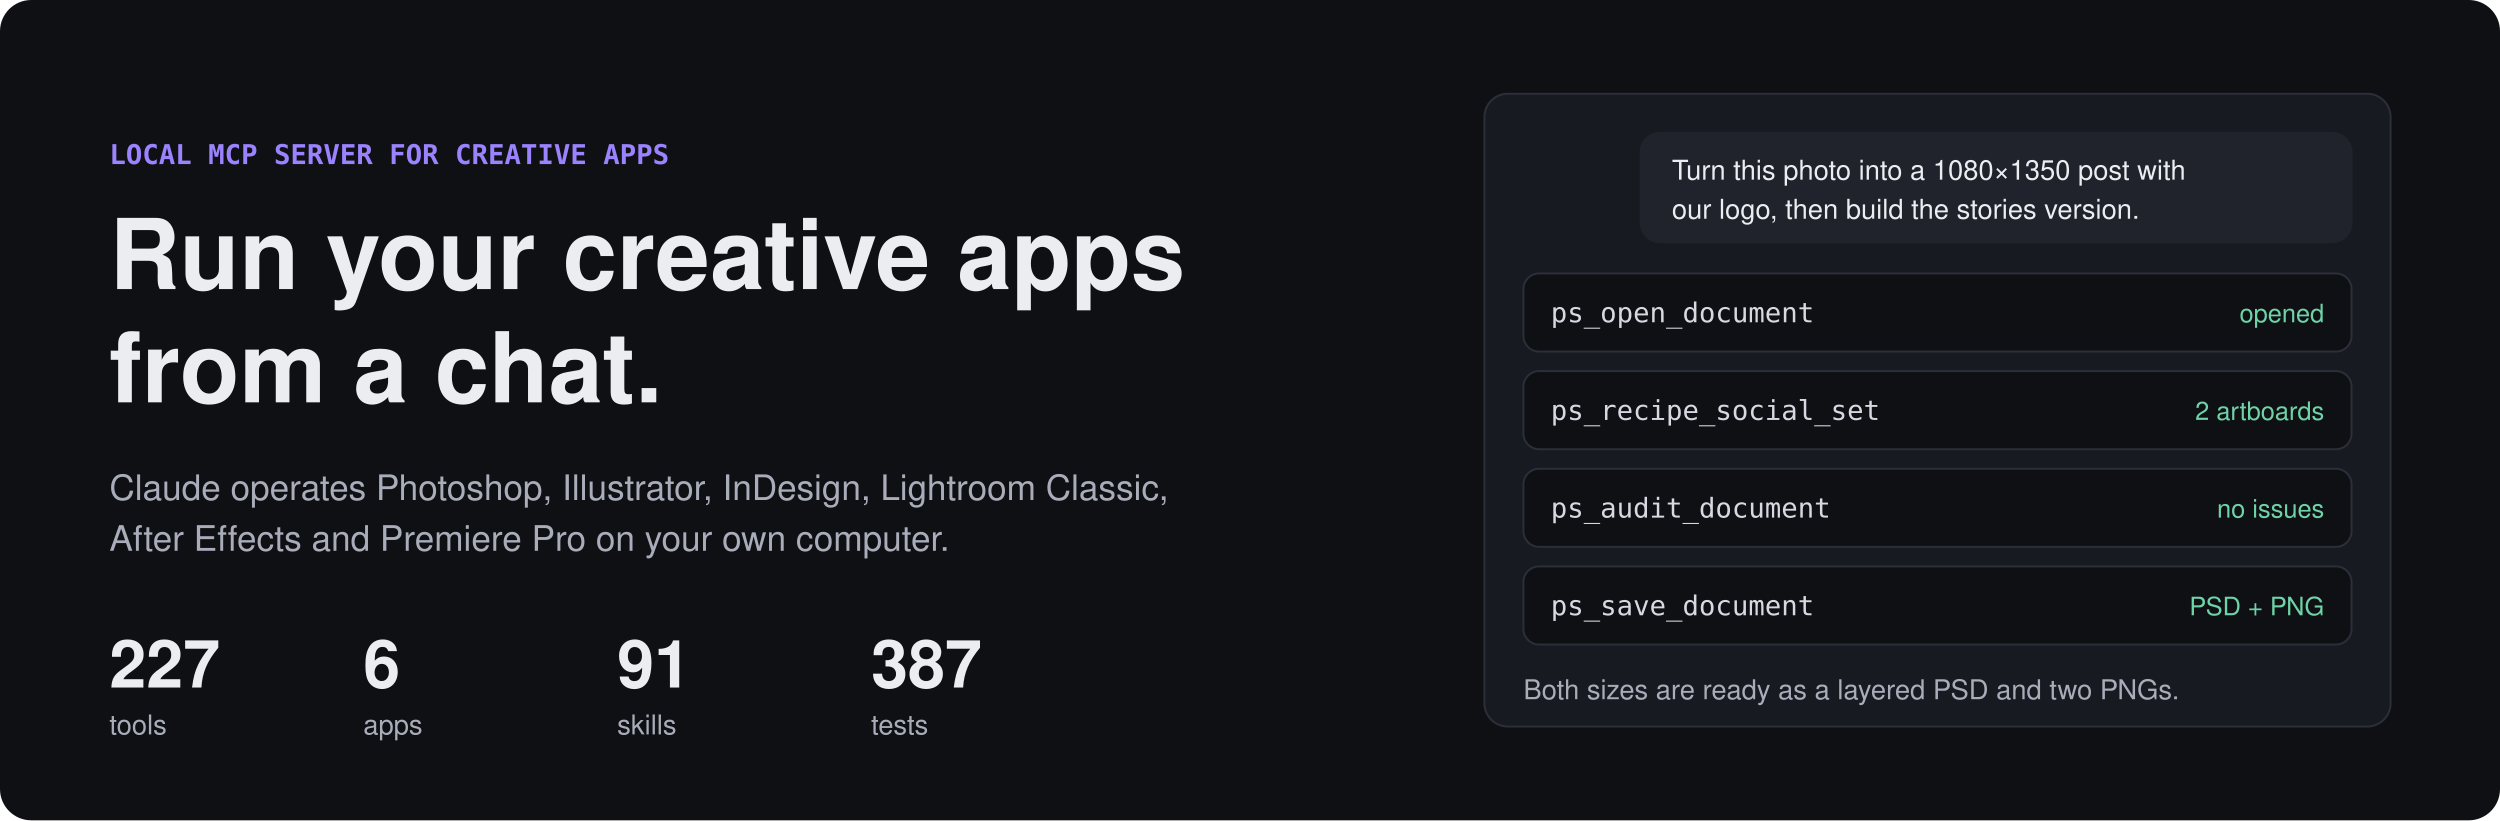
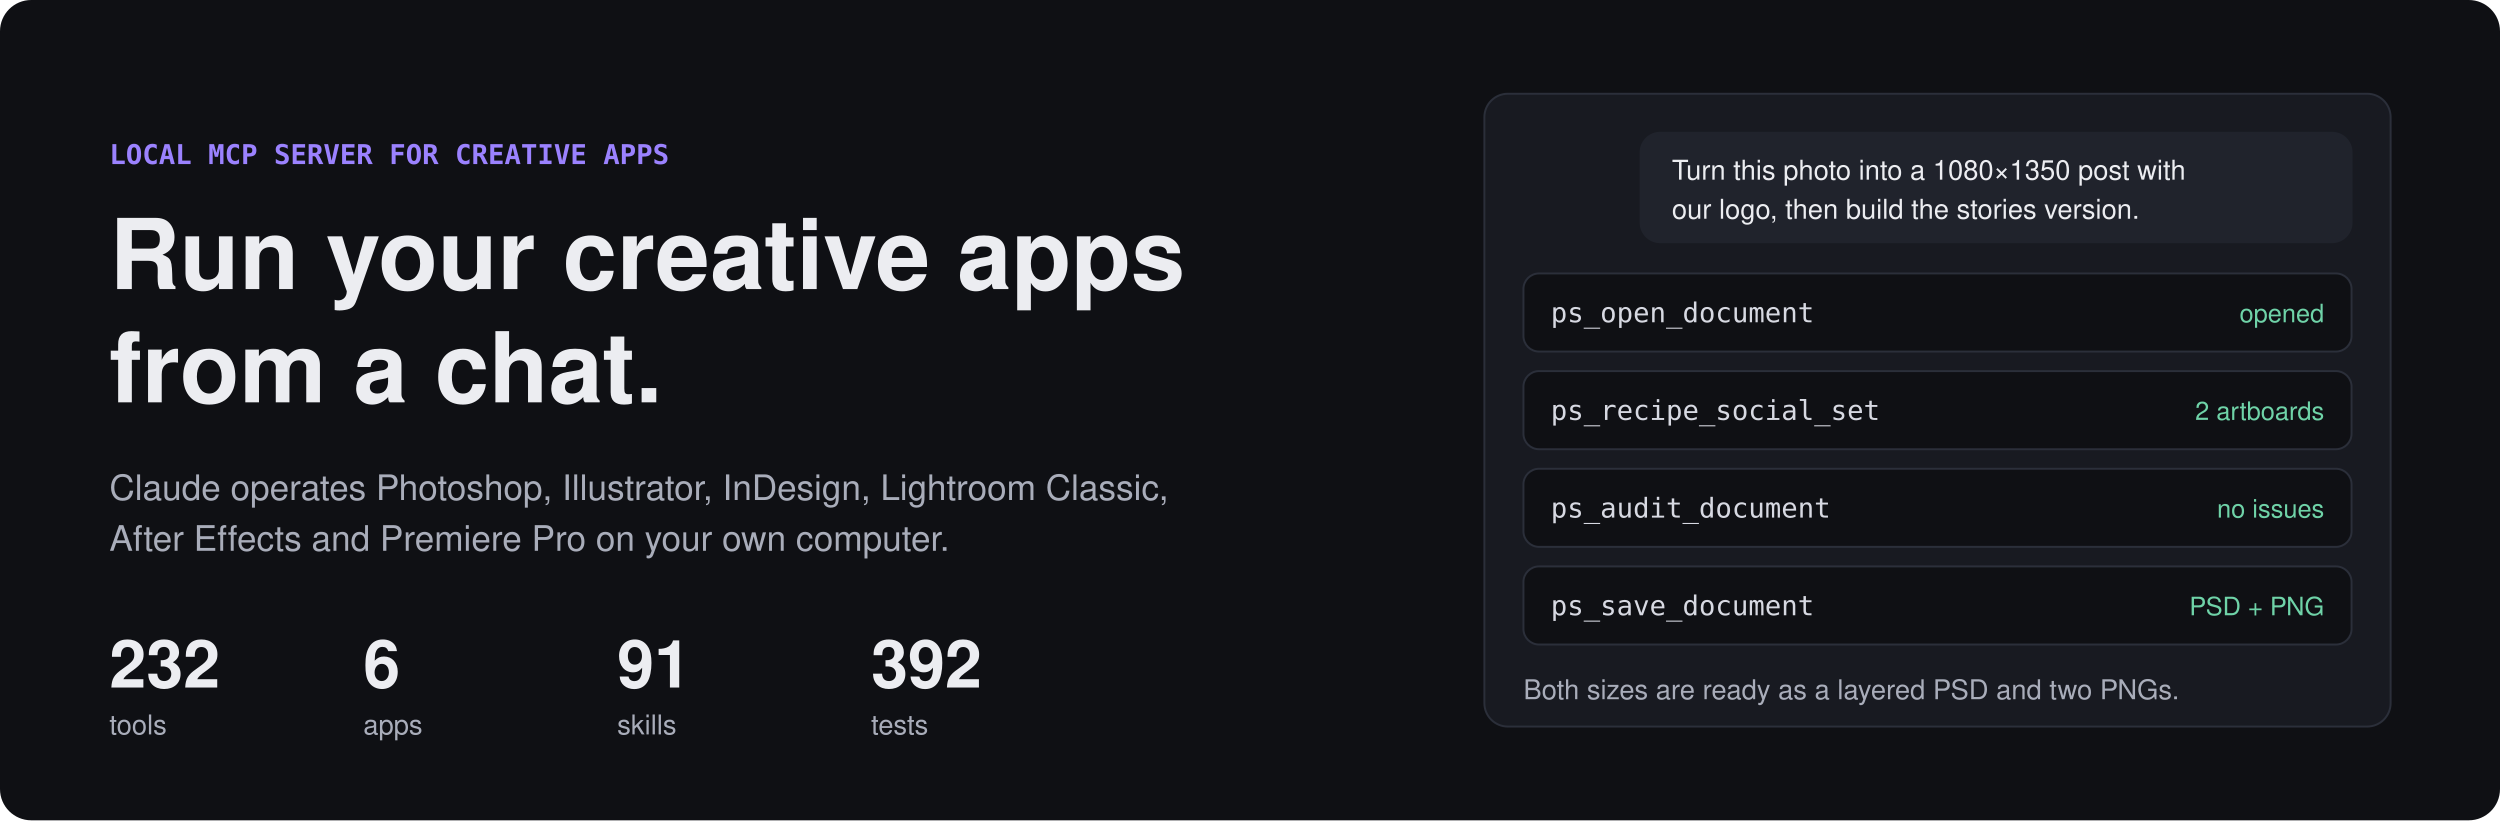
- <svg xmlns="http://www.w3.org/2000/svg" width="1280" height="420" viewBox="0 0 1280 420" role="img" aria-label="Run your creative apps from a chat: 227 tools, 6 apps, 91 skills, 387 tests">
+ <svg xmlns="http://www.w3.org/2000/svg" width="1280" height="420" viewBox="0 0 1280 420" role="img" aria-label="Run your creative apps from a chat: 232 tools, 6 apps, 91 skills, 392 tests">
  <rect width="1280" height="420" rx="16" fill="#0F1014" />
  <text x="56" y="84" font-family="Consolas, 'SF Mono', Menlo, monospace" font-size="14" font-weight="600" fill="#9B82FF" text-anchor="start">LOCAL MCP SERVER FOR CREATIVE APPS</text>
  <text x="56" y="148" font-family="'Segoe UI', 'Helvetica Neue', Helvetica, Arial, sans-serif" font-size="50" font-weight="600" fill="#ECEDF1" text-anchor="start">Run your creative apps</text>
  <text x="56" y="206" font-family="'Segoe UI', 'Helvetica Neue', Helvetica, Arial, sans-serif" font-size="50" font-weight="600" fill="#ECEDF1" text-anchor="start">from a chat.</text>
  <text x="56" y="256" font-family="'Segoe UI', 'Helvetica Neue', Helvetica, Arial, sans-serif" font-size="18" font-weight="400" fill="#A9ADBA" text-anchor="start">Claude operates Photoshop, Illustrator, InDesign, Lightroom Classic,</text>
  <text x="56" y="282" font-family="'Segoe UI', 'Helvetica Neue', Helvetica, Arial, sans-serif" font-size="18" font-weight="400" fill="#A9ADBA" text-anchor="start">After Effects and Premiere Pro on your own computer.</text>
-   <text x="56" y="352" font-family="'Segoe UI', 'Helvetica Neue', Helvetica, Arial, sans-serif" font-size="34" font-weight="600" fill="#ECEDF1" text-anchor="start">227</text>
+   <text x="56" y="352" font-family="'Segoe UI', 'Helvetica Neue', Helvetica, Arial, sans-serif" font-size="34" font-weight="600" fill="#ECEDF1" text-anchor="start">232</text>
  <text x="56" y="376" font-family="'Segoe UI', 'Helvetica Neue', Helvetica, Arial, sans-serif" font-size="14" font-weight="400" fill="#A9ADBA" text-anchor="start">tools</text>
  <text x="186" y="352" font-family="'Segoe UI', 'Helvetica Neue', Helvetica, Arial, sans-serif" font-size="34" font-weight="600" fill="#ECEDF1" text-anchor="start">6</text>
  <text x="186" y="376" font-family="'Segoe UI', 'Helvetica Neue', Helvetica, Arial, sans-serif" font-size="14" font-weight="400" fill="#A9ADBA" text-anchor="start">apps</text>
  <text x="316" y="352" font-family="'Segoe UI', 'Helvetica Neue', Helvetica, Arial, sans-serif" font-size="34" font-weight="600" fill="#ECEDF1" text-anchor="start">91</text>
  <text x="316" y="376" font-family="'Segoe UI', 'Helvetica Neue', Helvetica, Arial, sans-serif" font-size="14" font-weight="400" fill="#A9ADBA" text-anchor="start">skills</text>
-   <text x="446" y="352" font-family="'Segoe UI', 'Helvetica Neue', Helvetica, Arial, sans-serif" font-size="34" font-weight="600" fill="#ECEDF1" text-anchor="start">387</text>
+   <text x="446" y="352" font-family="'Segoe UI', 'Helvetica Neue', Helvetica, Arial, sans-serif" font-size="34" font-weight="600" fill="#ECEDF1" text-anchor="start">392</text>
  <text x="446" y="376" font-family="'Segoe UI', 'Helvetica Neue', Helvetica, Arial, sans-serif" font-size="14" font-weight="400" fill="#A9ADBA" text-anchor="start">tests</text>
  <rect x="760" y="48" width="464" height="324" rx="12" fill="#181A21" stroke="#2B2F3A" />
  <rect x="840" y="68" width="364" height="56" rx="10" fill="#20232C" stroke="#20232C" />
  <text x="856" y="92" font-family="'Segoe UI', 'Helvetica Neue', Helvetica, Arial, sans-serif" font-size="14" font-weight="400" fill="#ECEDF1" text-anchor="start">Turn this photo into a 1080×1350 post with</text>
  <text x="856" y="112" font-family="'Segoe UI', 'Helvetica Neue', Helvetica, Arial, sans-serif" font-size="14" font-weight="400" fill="#ECEDF1" text-anchor="start">our logo, then build the stories version.</text>
  <rect x="780" y="140" width="424" height="40" rx="8" fill="#0F1014" stroke="#2B2F3A" />
  <text x="794" y="165" font-family="Consolas, 'SF Mono', Menlo, monospace" font-size="14" font-weight="400" fill="#D7D9E2" text-anchor="start">ps_open_document</text>
  <text x="1190" y="165" font-family="'Segoe UI', 'Helvetica Neue', Helvetica, Arial, sans-serif" font-size="13" font-weight="400" fill="#6FD3A8" text-anchor="end">opened</text>
  <rect x="780" y="190" width="424" height="40" rx="8" fill="#0F1014" stroke="#2B2F3A" />
  <text x="794" y="215" font-family="Consolas, 'SF Mono', Menlo, monospace" font-size="14" font-weight="400" fill="#D7D9E2" text-anchor="start">ps_recipe_social_set</text>
  <text x="1190" y="215" font-family="'Segoe UI', 'Helvetica Neue', Helvetica, Arial, sans-serif" font-size="13" font-weight="400" fill="#6FD3A8" text-anchor="end">2 artboards</text>
  <rect x="780" y="240" width="424" height="40" rx="8" fill="#0F1014" stroke="#2B2F3A" />
  <text x="794" y="265" font-family="Consolas, 'SF Mono', Menlo, monospace" font-size="14" font-weight="400" fill="#D7D9E2" text-anchor="start">ps_audit_document</text>
  <text x="1190" y="265" font-family="'Segoe UI', 'Helvetica Neue', Helvetica, Arial, sans-serif" font-size="13" font-weight="400" fill="#6FD3A8" text-anchor="end">no issues</text>
  <rect x="780" y="290" width="424" height="40" rx="8" fill="#0F1014" stroke="#2B2F3A" />
  <text x="794" y="315" font-family="Consolas, 'SF Mono', Menlo, monospace" font-size="14" font-weight="400" fill="#D7D9E2" text-anchor="start">ps_save_document</text>
  <text x="1190" y="315" font-family="'Segoe UI', 'Helvetica Neue', Helvetica, Arial, sans-serif" font-size="13" font-weight="400" fill="#6FD3A8" text-anchor="end">PSD + PNG</text>
  <text x="780" y="358" font-family="'Segoe UI', 'Helvetica Neue', Helvetica, Arial, sans-serif" font-size="14" font-weight="400" fill="#A9ADBA" text-anchor="start">Both sizes are ready as a layered PSD and two PNGs.</text>
</svg>
